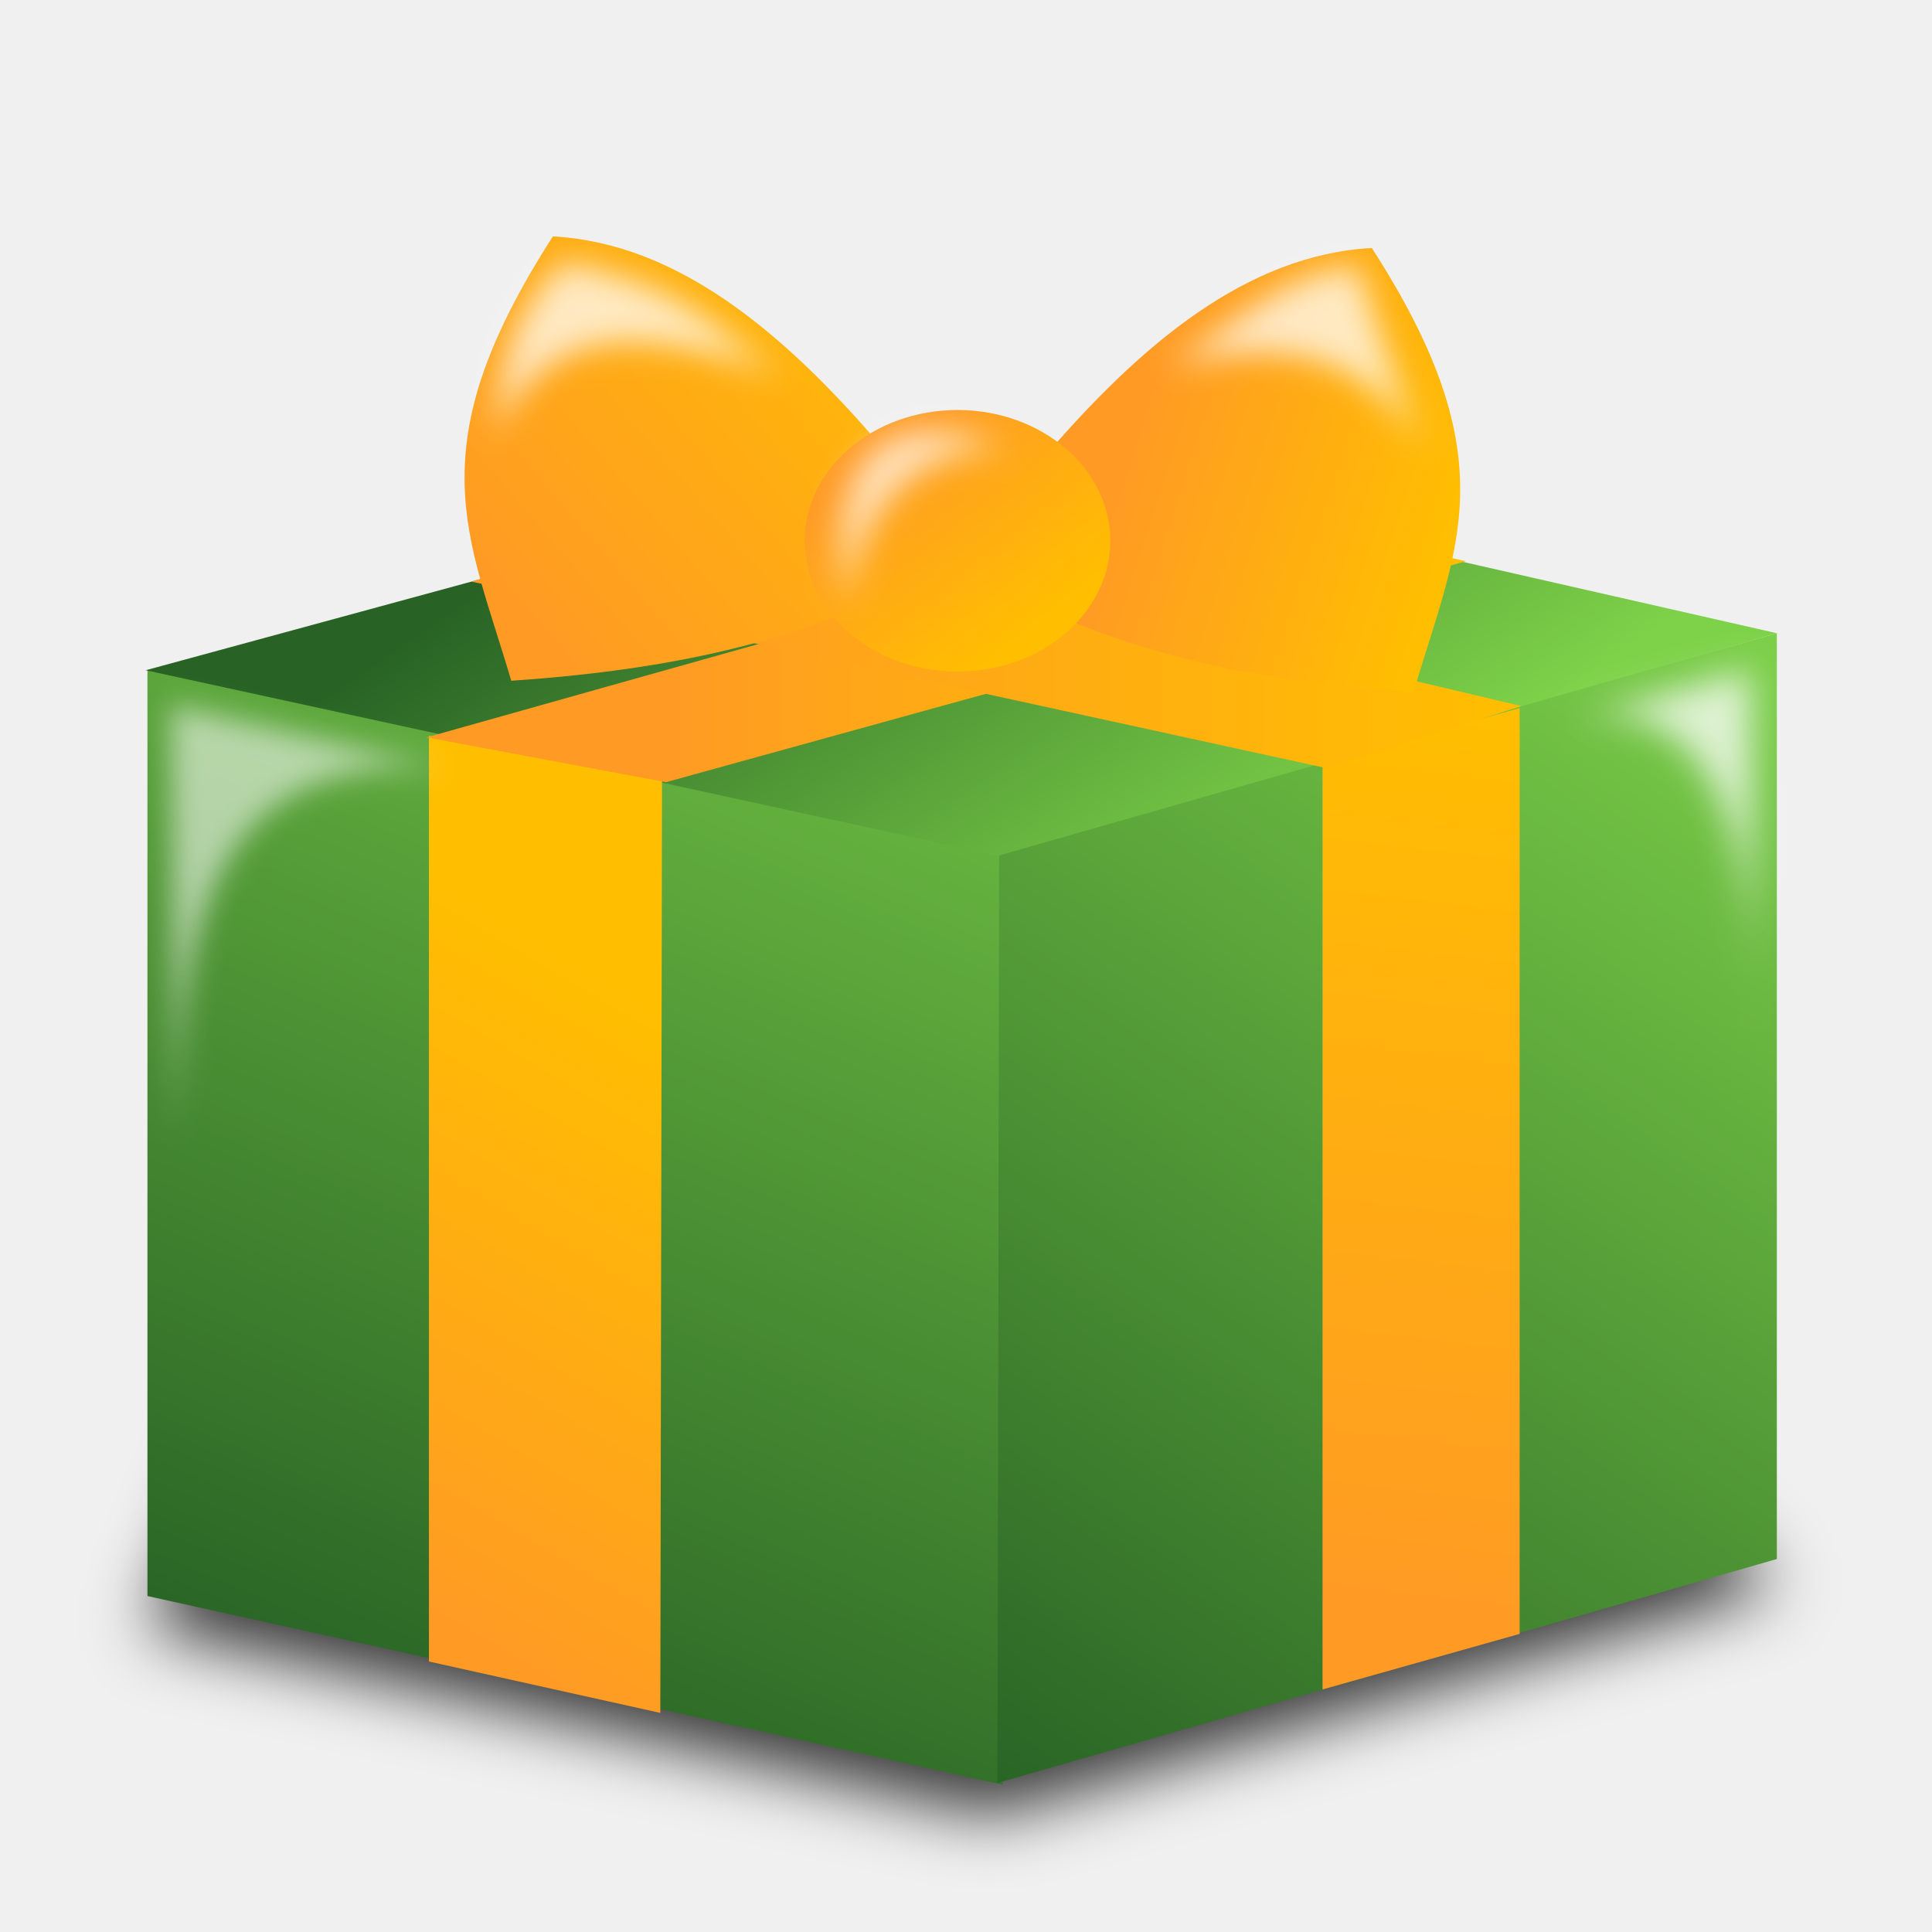
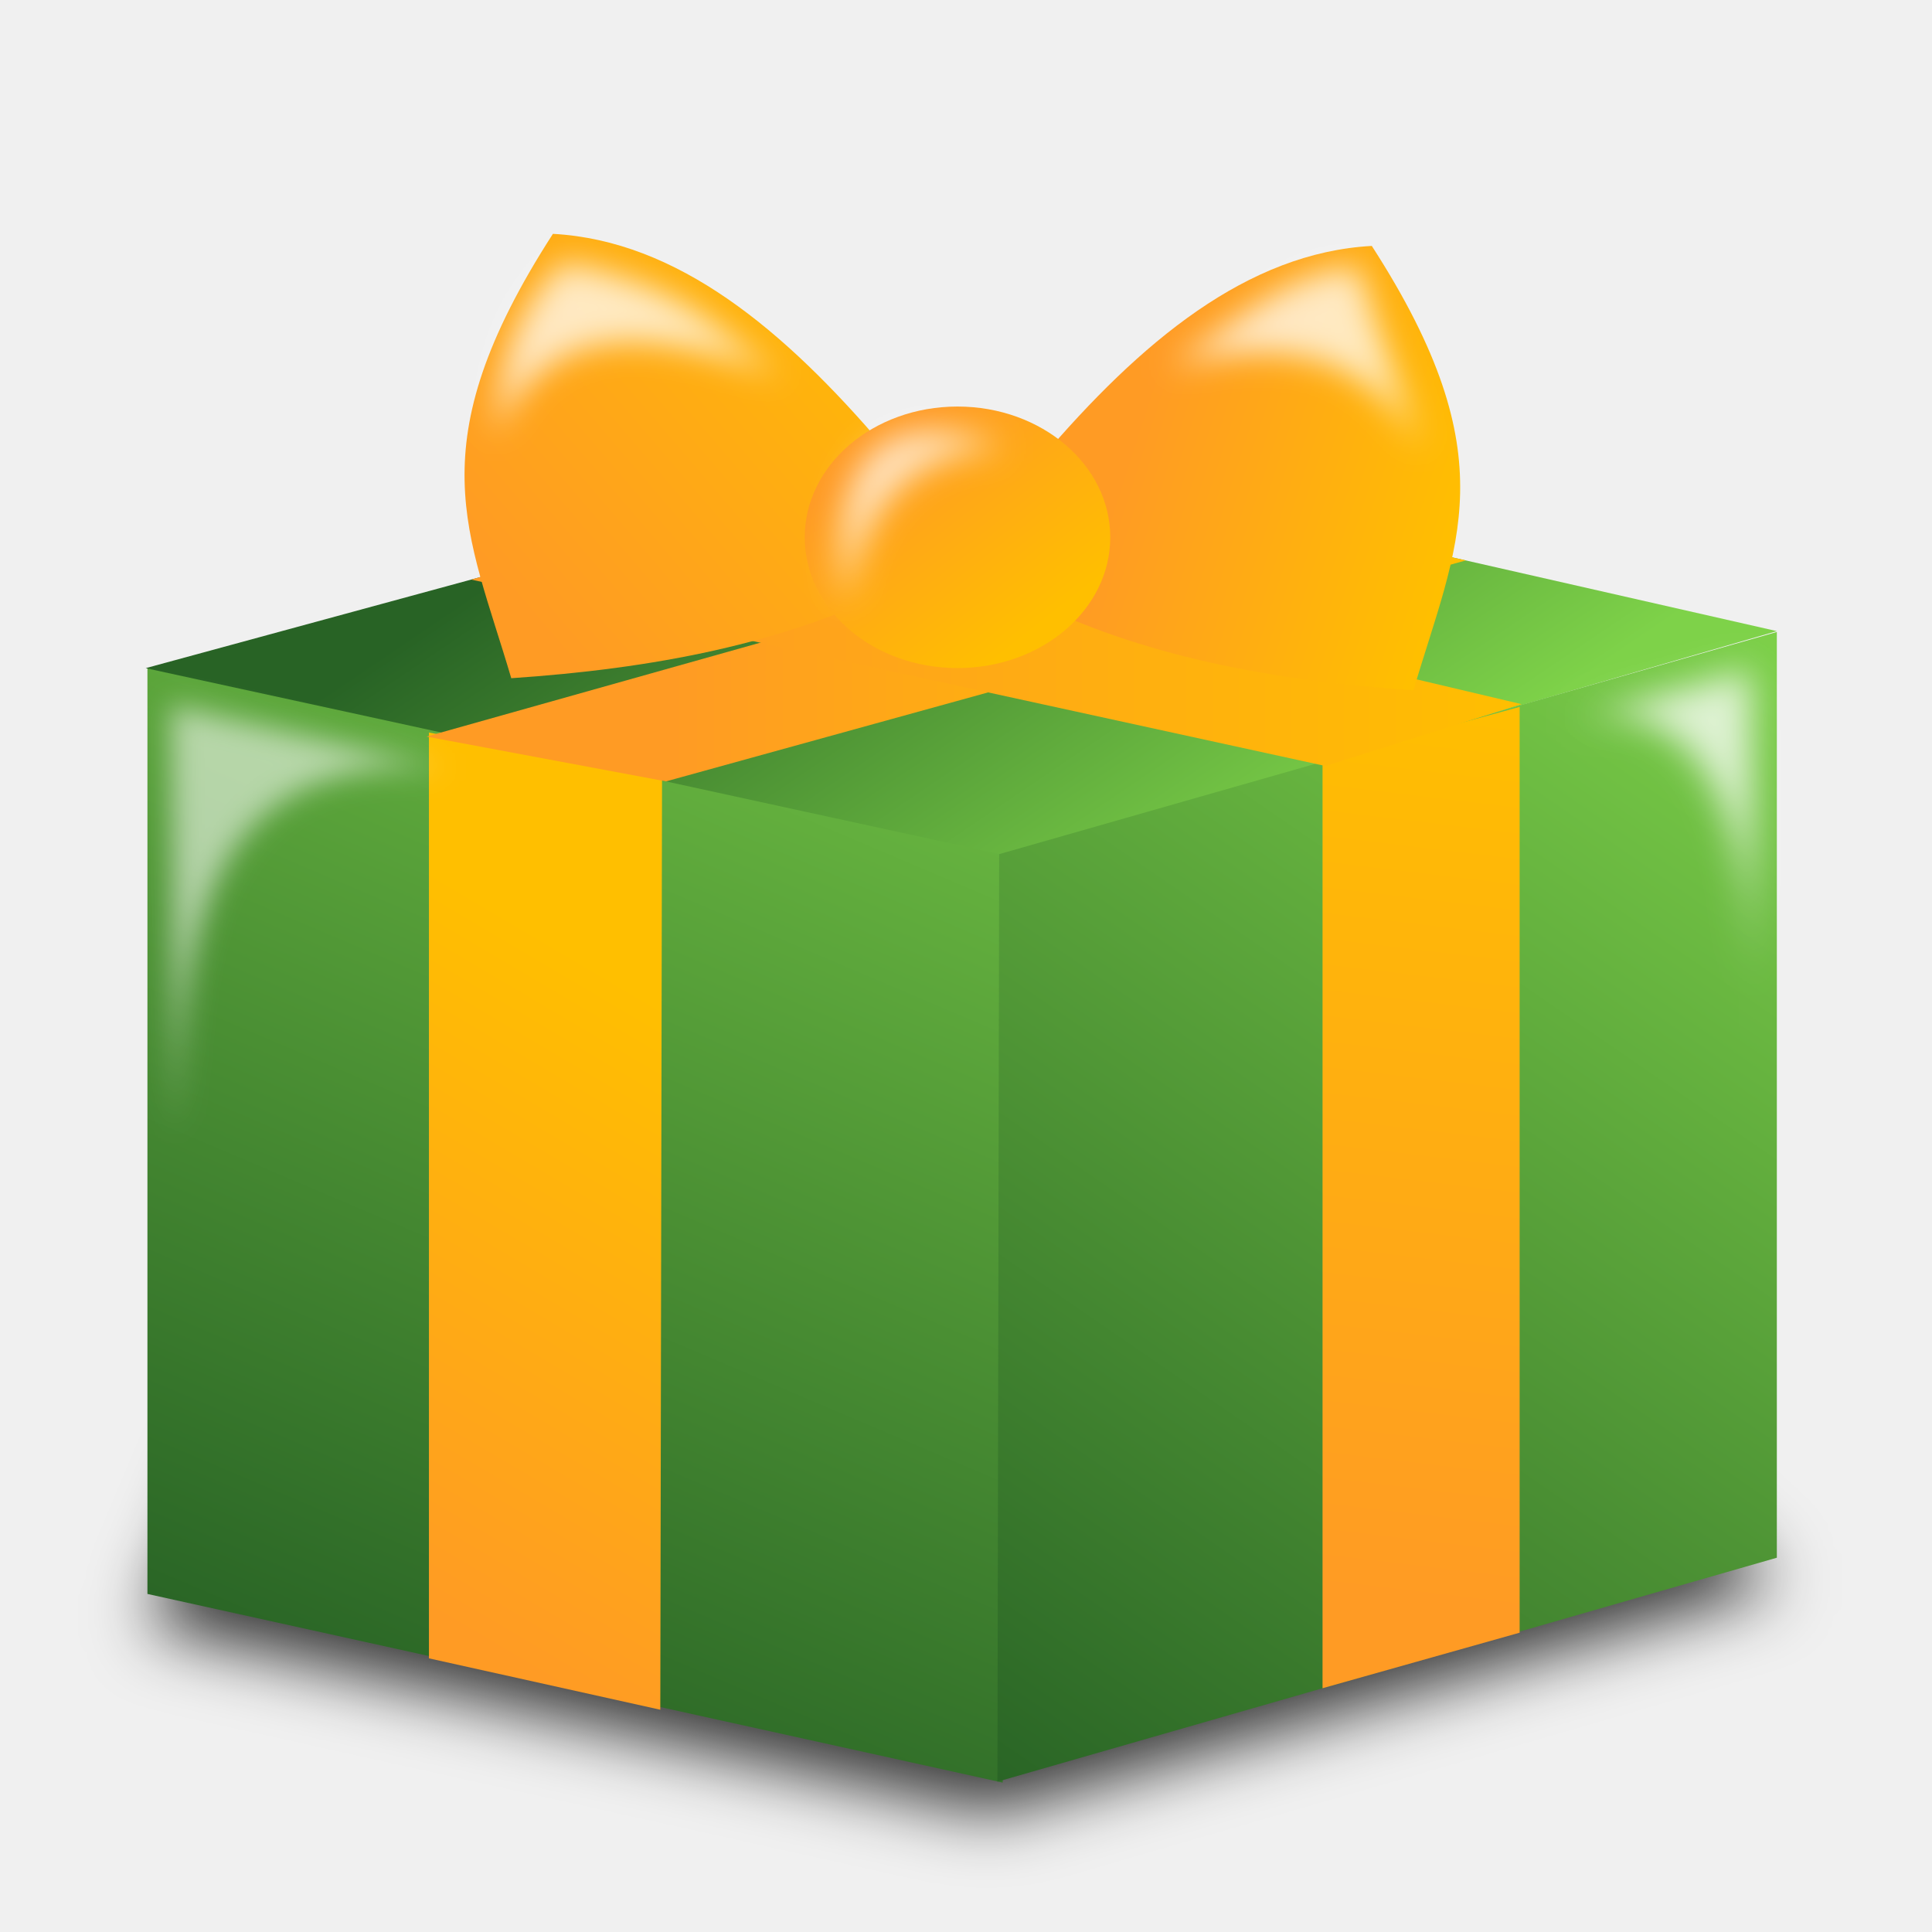
- <svg xmlns="http://www.w3.org/2000/svg" xmlns:xlink="http://www.w3.org/1999/xlink" width="48" height="48" id="svg2" version="1.1">
+ <svg xmlns="http://www.w3.org/2000/svg" xmlns:xlink="http://www.w3.org/1999/xlink" id="svg2" viewBox="0 0 48 48" version="1.1">
  <defs id="defs4">
    <linearGradient id="linearGradient3649">
-       <stop style="stop-color:#ff9b24;stop-opacity:1;" offset="0" id="stop3651" />
-       <stop style="stop-color:#ffbf00;stop-opacity:1;" offset="1" id="stop3653" />
+       <stop id="stop3651" style="stop-color:#ff9b24" offset="0" />
+       <stop id="stop3653" style="stop-color:#ffbf00" offset="1" />
    </linearGradient>
    <linearGradient id="linearGradient2855">
-       <stop style="stop-color:#286325;stop-opacity:1;" offset="0" id="stop2857" />
-       <stop style="stop-color:#7ed249;stop-opacity:1;" offset="1" id="stop2859" />
+       <stop id="stop2857" style="stop-color:#286325" offset="0" />
+       <stop id="stop2859" style="stop-color:#7ed249" offset="1" />
    </linearGradient>
-     <linearGradient xlink:href="#linearGradient2855" id="linearGradient2861" x1="17.375" y1="9.5" x2="27.875" y2="25" gradientUnits="userSpaceOnUse" gradientTransform="matrix(0.9200399,0,0,0.9200399,1.823277,1006.294)" />
-     <linearGradient xlink:href="#linearGradient2855" id="linearGradient2863" x1="4.625" y1="43.125" x2="20.25" y2="6.375" gradientUnits="userSpaceOnUse" gradientTransform="matrix(0.9200399,0,0,0.9200399,1.823277,1006.294)" />
-     <linearGradient xlink:href="#linearGradient2855" id="linearGradient2865" x1="24.5" y1="1050.862" x2="46.5" y2="1018.862" gradientUnits="userSpaceOnUse" gradientTransform="matrix(0.9200399,0,0,0.9200399,1.823277,82.24063)" />
-     <linearGradient xlink:href="#linearGradient3649" id="linearGradient3655" x1="35.75" y1="1044.05" x2="38.688" y2="1019.385" gradientUnits="userSpaceOnUse" gradientTransform="matrix(0.9200399,0,0,0.9200399,1.363257,83.62069)" />
-     <linearGradient xlink:href="#linearGradient3649" id="linearGradient3657" x1="9.601" y1="1044.105" x2="18.459" y2="1029.105" gradientUnits="userSpaceOnUse" gradientTransform="matrix(0.9200399,0,0,0.9200399,1.363257,83.62069)" />
-     <linearGradient xlink:href="#linearGradient3649" id="linearGradient3667" x1="14.64" y1="1017.965" x2="40.106" y2="1017.964" gradientUnits="userSpaceOnUse" gradientTransform="matrix(0.9200399,0,0,0.9200399,1.363257,83.62069)" />
-     <linearGradient xlink:href="#linearGradient3649" id="linearGradient3669" gradientUnits="userSpaceOnUse" gradientTransform="matrix(0.9200399,0,0,0.9200399,1.823277,1006.294)" x1="16.138" y1="15.367" x2="32.825" y2="15.367" />
-     <linearGradient xlink:href="#linearGradient3649" id="linearGradient3685" x1="11.875" y1="1019.05" x2="23.324" y2="1009.237" gradientUnits="userSpaceOnUse" gradientTransform="matrix(0.9200399,0,0,0.9200399,1.363257,81.23687)" />
-     <linearGradient xlink:href="#linearGradient3649" id="linearGradient3687" x1="22.25" y1="10.906" x2="26.188" y2="15.906" gradientUnits="userSpaceOnUse" />
-     <linearGradient xlink:href="#linearGradient3649" id="linearGradient3689" x1="29.75" y1="8.875" x2="38.449" y2="11.688" gradientUnits="userSpaceOnUse" gradientTransform="matrix(0.9200399,0,0,0.9200399,1.363257,1005.29)" />
-     <filter id="filter3704" x="-0.124" width="1.247" y="-0.08" height="1.159">
-       <feGaussianBlur stdDeviation="0.355" id="feGaussianBlur3706" />
+     <linearGradient id="linearGradient2861" y2="25" xlink:href="#linearGradient2855" gradientUnits="userSpaceOnUse" x2="27.875" gradientTransform="matrix(.92004 0 0 .92004 1.8233 1006.3)" y1="9.5" x1="17.375" />
+     <linearGradient id="linearGradient2863" y2="6.375" xlink:href="#linearGradient2855" gradientUnits="userSpaceOnUse" x2="20.25" gradientTransform="matrix(.92004 0 0 .92004 1.8233 1006.3)" y1="43.125" x1="4.625" />
+     <linearGradient id="linearGradient2865" y2="1018.9" xlink:href="#linearGradient2855" gradientUnits="userSpaceOnUse" x2="46.5" gradientTransform="matrix(.92004 0 0 .92004 1.8233 82.241)" y1="1050.9" x1="24.5" />
+     <linearGradient id="linearGradient3655" y2="1019.4" xlink:href="#linearGradient3649" gradientUnits="userSpaceOnUse" x2="38.688" gradientTransform="matrix(.92004 0 0 .92004 1.3633 83.621)" y1="1044" x1="35.75" />
+     <linearGradient id="linearGradient3657" y2="1029.1" xlink:href="#linearGradient3649" gradientUnits="userSpaceOnUse" x2="18.458" gradientTransform="matrix(.92004 0 0 .92004 1.3633 83.621)" y1="1044.1" x1="9.601" />
+     <linearGradient id="linearGradient3667" y2="1018" xlink:href="#linearGradient3649" gradientUnits="userSpaceOnUse" x2="40.106" gradientTransform="matrix(.92004 0 0 .92004 1.3633 83.621)" y1="1018" x1="14.64" />
+     <linearGradient id="linearGradient3669" y2="15.367" xlink:href="#linearGradient3649" gradientUnits="userSpaceOnUse" x2="32.825" gradientTransform="matrix(.92004 0 0 .92004 1.8233 1006.3)" y1="15.367" x1="16.138" />
+     <linearGradient id="linearGradient3685" y2="1009.2" xlink:href="#linearGradient3649" gradientUnits="userSpaceOnUse" x2="23.324" gradientTransform="matrix(.92004 0 0 .92004 1.3633 81.237)" y1="1019" x1="11.875" />
+     <linearGradient id="linearGradient3687" y2="15.906" xlink:href="#linearGradient3649" gradientUnits="userSpaceOnUse" x2="26.188" y1="10.906" x1="22.25" />
+     <linearGradient id="linearGradient3689" y2="11.688" xlink:href="#linearGradient3649" gradientUnits="userSpaceOnUse" x2="38.449" gradientTransform="matrix(.92004 0 0 .92004 1.3633 1005.3)" y1="8.875" x1="29.75" />
+     <filter id="filter3704" height="1.159" width="1.247" y="-.08" x="-.124">
+       <feGaussianBlur id="feGaussianBlur3706" stdDeviation="0.355" />
    </filter>
-     <filter id="filter3714" x="-0.21" width="1.421" y="-0.114" height="1.228">
-       <feGaussianBlur stdDeviation="0.438" id="feGaussianBlur3716" />
+     <filter id="filter3714" height="1.228" width="1.421" y="-.114" x="-.21">
+       <feGaussianBlur id="feGaussianBlur3716" stdDeviation="0.438" />
    </filter>
-     <filter id="filter3728" x="-0.236" width="1.472" y="-0.226" height="1.452">
-       <feGaussianBlur stdDeviation="0.404" id="feGaussianBlur3730" />
+     <filter id="filter3728" height="1.452" width="1.472" y="-.226" x="-.236">
+       <feGaussianBlur id="feGaussianBlur3730" stdDeviation="0.404" />
    </filter>
-     <filter id="filter3744" x="-0.133" width="1.266" y="-0.221" height="1.441">
-       <feGaussianBlur stdDeviation="0.402" id="feGaussianBlur3746" />
+     <filter id="filter3744" height="1.441" width="1.266" y="-.221" x="-.133">
+       <feGaussianBlur id="feGaussianBlur3746" stdDeviation="0.402" />
    </filter>
-     <filter id="filter3748" x="-0.151" width="1.303" y="-0.209" height="1.417">
-       <feGaussianBlur stdDeviation="0.402" id="feGaussianBlur3750" />
+     <filter id="filter3748" height="1.417" width="1.303" y="-.209" x="-.151">
+       <feGaussianBlur id="feGaussianBlur3750" stdDeviation="0.402" />
    </filter>
-     <filter id="filter3655" x="-0.05" width="1.1" y="-0.18" height="1.36">
-       <feGaussianBlur stdDeviation="0.845" id="feGaussianBlur3657" />
+     <filter id="filter3655" height="1.361" width="1.1" y="-.18" x="-.05">
+       <feGaussianBlur id="feGaussianBlur3657" stdDeviation="0.845" />
    </filter>
  </defs>
-   <g id="layer1" transform="translate(0,-1004.362)">
-     <path style="color:#000000;fill:#000000;fill-opacity:0.769;stroke:none;stroke-width:1px;marker:none;visibility:visible;display:inline;overflow:visible;filter:url(#filter3655);enable-background:accumulate" d="m 3.698,1044.808 20.931,4.643 19.515,-5.665 -6.138,-5.587 -32.184,1.574 -2.125,5.036 z" id="path2865" />
-     <path style="color:#000000;fill:url(#linearGradient2863);stroke:none;stroke-width:1px;marker:none;visibility:visible;display:inline;overflow:visible;enable-background:accumulate" d="m 3.663,1021.014 2e-6,23.001 21.248,4.687 0.404,-23.333 -21.652,-4.355 z" id="path2841" />
-     <path id="path2845" d="m 3.62,1021.014 20.284,-5.52 20.241,4.6 -19.191,5.564 -21.335,-4.644 z" style="color:#000000;fill:url(#linearGradient2861);fill-opacity:1;stroke:none;stroke-width:1px;marker:none;visibility:visible;display:inline;overflow:visible;enable-background:accumulate" />
-     <path id="path3639" d="m 4.296,1022.107 0.288,21.276 19.378,4.198 0.058,-21.218 -19.723,-4.255 z" style="color:#000000;fill:none;stroke:none;stroke-width:1px;marker:none;visibility:visible;display:inline;overflow:visible;enable-background:accumulate" />
-     <path style="color:#000000;fill:none;stroke:none;stroke-width:1px;marker:none;visibility:visible;display:inline;overflow:visible;enable-background:accumulate" d="m 6.826,1021.072 17.251,-4.715 16.963,3.853 -16.216,4.485 -17.998,-3.623 z" id="path3641" />
-     <path style="color:#000000;fill:none;stroke:none;stroke-width:1px;marker:none;visibility:visible;display:inline;overflow:visible;enable-background:accumulate" d="m 43.455,1021.187 -0.23,21.334 -17.423,4.83 -0.115,-21.046 17.768,-5.118 z" id="path3643" />
-     <path id="path2843" d="m 44.145,1020.094 0,23.001 -19.364,5.564 0.043,-23.044 19.321,-5.52 z" style="color:#000000;fill:url(#linearGradient2865);stroke:none;stroke-width:1px;marker:none;visibility:visible;display:inline;overflow:visible;enable-background:accumulate" />
-     <path id="path3645" d="m 10.657,1022.641 0,23.001 5.748,1.277 0.043,-23.175 -5.791,-1.103 z" style="color:#000000;fill:url(#linearGradient3657);fill-opacity:1;stroke:none;stroke-width:1px;marker:none;visibility:visible;display:inline;overflow:visible;enable-background:accumulate" />
-     <path style="color:#000000;fill:url(#linearGradient3655);fill-opacity:1;stroke:none;stroke-width:1px;marker:none;visibility:visible;display:inline;overflow:visible;enable-background:accumulate" d="m 32.858,1023.292 0,23.044 4.897,-1.38 0,-23.001 -4.897,1.336 z" id="path3647" />
-     <path style="color:#000000;fill:#ffffff;stroke:none;stroke-width:1px;stroke-linecap:butt;stroke-linejoin:miter;stroke-miterlimit:4;stroke-opacity:1;stroke-dasharray:none;stroke-dashoffset:0;marker:none;visibility:visible;display:inline;overflow:visible;enable-background:accumulate;filter:url(#filter3704);fill-opacity:0.56" d="m 4.331,28.201 c 0,-0.354 -0.088,-10.695 -0.088,-10.695 l 6.894,1.591 c -6.251,-0.488 -6.538,4.299 -6.806,9.104 z" id="path3690" transform="translate(0,1004.362)" />
-     <path style="color:#000000;fill:url(#linearGradient3669);fill-opacity:1;stroke:none;stroke-width:1px;marker:none;visibility:visible;display:inline;overflow:visible;enable-background:accumulate" d="m 10.597,1022.682 20.057,-5.643 5.766,1.266 -19.873,5.49 -5.949,-1.113 z" id="path3663" />
-     <path id="path3675" d="m 13.633,1022.56 17.251,-4.715 2.546,0.576 -15.928,4.543 -3.868,-0.404 z" style="color:#000000;fill:none;stroke:none;stroke-width:1px;marker:none;visibility:visible;display:inline;overflow:visible;enable-background:accumulate" />
-     <path style="color:#000000;fill:url(#linearGradient3667);fill-opacity:1;stroke:none;stroke-width:1px;marker:none;visibility:visible;display:inline;overflow:visible;enable-background:accumulate" d="m 11.707,1018.81 5.855,-1.689 20.241,4.784 -4.873,1.536 -21.222,-4.631 z" id="path3665" />
-     <path style="color:#000000;fill:none;stroke:none;stroke-width:1px;marker:none;visibility:visible;display:inline;overflow:visible;enable-background:accumulate" d="m 11.577,1023.791 0,21.218 4.124,0.816 0,-21.276 -4.124,-0.758 z" id="path3671" />
-     <path id="path3673" d="m 33.778,1024.097 0.23,21.103 3.057,-0.934 -0.23,-21.103 -3.057,0.934 z" style="color:#000000;fill:none;stroke:none;stroke-width:1px;marker:none;visibility:visible;display:inline;overflow:visible;enable-background:accumulate" />
-     <path id="path3677" d="m 14.298,1018.656 3.666,-0.615 16.963,3.795 -2.459,0.558 -18.171,-3.738 z" style="color:#000000;fill:none;stroke:none;stroke-width:1px;marker:none;visibility:visible;display:inline;overflow:visible;enable-background:accumulate" />
-     <path id="path3683" d="m 21.96,1015.525 c -2.485,-2.915 -5.128,-5.12 -8.223,-5.29 -3.403,5.275 -2.103,7.412 -1.035,11.04 3.486,-0.235 6.785,-0.843 9.66,-2.3 l -0.403,-3.45 z" style="color:#000000;fill:url(#linearGradient3685);stroke:none;stroke-width:1px;marker:none;visibility:visible;display:inline;overflow:visible;enable-background:accumulate" />
-     <path style="color:#000000;fill:url(#linearGradient3689);stroke:none;stroke-width:1px;marker:none;visibility:visible;display:inline;overflow:visible;enable-background:accumulate" d="m 25.859,1015.813 c 2.485,-2.915 5.128,-5.12 8.223,-5.29 3.403,5.276 2.103,7.412 1.035,11.04 -3.486,-0.235 -6.785,-0.843 -9.66,-2.3 l 0.403,-3.45 z" id="path3681" />
-     <path style="fill:url(#linearGradient3687);fill-rule:evenodd;stroke:none" id="path3679" d="m 28.062,13.531 c 0,1.95 -1.847,3.531 -4.125,3.531 -2.278,0 -4.125,-1.581 -4.125,-3.531 0,-1.95 1.847,-3.531 4.125,-3.531 2.278,0 4.125,1.581 4.125,3.531 z" transform="matrix(0.9200399,0,0,0.9200399,1.765774,1005.348)" />
-     <path style="color:#000000;fill:#ffffff;stroke:none;stroke-width:1px;stroke-linecap:butt;stroke-linejoin:miter;stroke-miterlimit:4;stroke-opacity:1;stroke-dasharray:none;stroke-dashoffset:0;marker:none;visibility:visible;display:inline;overflow:visible;enable-background:accumulate;filter:url(#filter3714);fill-opacity:0.757" d="m 38.625,18 4.875,-1.375 0.125,9.25 c 0.018,-6.331 -1.684,-8.878 -5,-7.875 z" id="path3708" transform="translate(0,1004.362)" />
-     <path style="color:#000000;fill:#ffffff;stroke:none;stroke-width:1px;stroke-linecap:butt;stroke-linejoin:miter;stroke-miterlimit:4;stroke-opacity:1;stroke-dasharray:none;stroke-dashoffset:0;marker:none;visibility:visible;display:inline;overflow:visible;enable-background:accumulate;filter:url(#filter3728);fill-opacity:0.72" d="m 25,11.125 c -2.114,0.043 -3.552,1.167 -4,3.875 0,0 -1.125,-5.875 4,-3.875 z" id="path3718" transform="translate(0,1004.362)" />
-     <path style="color:#000000;fill:#ffffff;stroke:none;stroke-width:1px;stroke-linecap:butt;stroke-linejoin:miter;stroke-miterlimit:4;stroke-opacity:1;stroke-dasharray:none;stroke-dashoffset:0;marker:none;visibility:visible;display:inline;overflow:visible;enable-background:accumulate;filter:url(#filter3744);fill-opacity:0.737" d="M 12.25,10.875 C 12.448,9.417 12.515,7.958 14,6.5 c 3.414,0.695 3.879,1.881 5.5,2.875 C 16.462,8.259 13.643,7.714 12.25,10.875 z" id="path3732" transform="translate(0,1004.362)" />
-     <path style="color:#000000;fill:#ffffff;stroke:none;stroke-width:1px;stroke-linecap:butt;stroke-linejoin:miter;stroke-miterlimit:4;stroke-opacity:1;stroke-dasharray:none;stroke-dashoffset:0;marker:none;visibility:visible;display:inline;overflow:visible;enable-background:accumulate;filter:url(#filter3748);fill-opacity:0.737" d="m 29,9.125 c 1.542,-0.956 2.907,-2.447 4.75,-2.5 C 34.513,9.052 34.936,10.117 35.375,11.25 34.279,9.219 32.423,8.164 29,9.125 z" id="path3734" transform="translate(0,1004.362)" />
+   <g id="layer1" transform="translate(0 -1004.4)">
+     <path id="path2865" style="fill-opacity:.769;color:#000000;filter:url(#filter3655);fill:#000000" d="m3.698 1044.8 20.931 4.643 19.515-5.665-6.138-5.587-32.184 1.574-2.125 5.036z" />
+     <path id="path2841" style="color:#000000;fill:url(#linearGradient2863)" d="m3.663 1021 0 23.001 21.248 4.687 0.404-23.333-21.652-4.355z" />
+     <path id="path2845" style="color:#000000;fill:url(#linearGradient2861)" d="m3.62 1021 20.284-5.52 20.241 4.6-19.191 5.564-21.335-4.644z" />
+     <path id="path3639" style="color:#000000;fill:none" d="m4.296 1022.1 0.288 21.276 19.378 4.198 0.058-21.218-19.723-4.255z" />
+     <path id="path3641" style="color:#000000;fill:none" d="m6.826 1021.1 17.251-4.715 16.963 3.853-16.216 4.485-17.998-3.623z" />
+     <path id="path3643" style="color:#000000;fill:none" d="m43.455 1021.2-0.23 21.334-17.423 4.83-0.115-21.046 17.768-5.118z" />
+     <path id="path2843" style="color:#000000;fill:url(#linearGradient2865)" d="m44.145 1020.1v23.001l-19.364 5.564 0.043-23.044 19.321-5.52z" />
+     <path id="path3645" style="color:#000000;fill:url(#linearGradient3657)" d="m10.657 1022.6v23.001l5.748 1.277 0.043-23.175-5.791-1.103z" />
+     <path id="path3647" style="color:#000000;fill:url(#linearGradient3655)" d="m32.858 1023.3v23.044l4.897-1.38v-23.001l-4.897 1.336z" />
+     <path id="path3690" style="fill-opacity:.56;color:#000000;filter:url(#filter3704);fill:#ffffff" transform="translate(0 1004.4)" d="m4.331 28.201c0-0.354-0.088-10.695-0.088-10.695l6.894 1.591c-6.251-0.488-6.538 4.299-6.806 9.104z" />
+     <path id="path3663" style="color:#000000;fill:url(#linearGradient3669)" d="m10.597 1022.7 20.057-5.643 5.766 1.266-19.873 5.49-5.949-1.113z" />
+     <path id="path3675" style="color:#000000;fill:none" d="m13.633 1022.6 17.251-4.715 2.546 0.576-15.928 4.543-3.868-0.404z" />
+     <path id="path3665" style="color:#000000;fill:url(#linearGradient3667)" d="m11.707 1018.8 5.855-1.689 20.241 4.784-4.873 1.536-21.222-4.631z" />
+     <path id="path3671" style="color:#000000;fill:none" d="m11.577 1023.8v21.218l4.124 0.816v-21.276l-4.124-0.758z" />
+     <path id="path3673" style="color:#000000;fill:none" d="m33.778 1024.1 0.23 21.103 3.057-0.934-0.23-21.103-3.057 0.934z" />
+     <path id="path3677" style="color:#000000;fill:none" d="m14.298 1018.7 3.666-0.615 16.963 3.795-2.458 0.558-18.171-3.738z" />
+     <path id="path3683" style="color:#000000;fill:url(#linearGradient3685)" d="m21.96 1015.5c-2.485-2.915-5.128-5.12-8.223-5.29-3.403 5.275-2.103 7.412-1.035 11.04 3.486-0.235 6.785-0.843 9.66-2.3l-0.403-3.45z" />
+     <path id="path3681" style="color:#000000;fill:url(#linearGradient3689)" d="m25.859 1015.8c2.485-2.915 5.128-5.12 8.223-5.29 3.403 5.276 2.103 7.412 1.035 11.04-3.486-0.235-6.785-0.843-9.66-2.3l0.403-3.45z" />
+     <path id="path3679" style="fill-rule:evenodd;fill:url(#linearGradient3687)" d="m28.062 13.531c0 1.95-1.847 3.531-4.125 3.531s-4.125-1.581-4.125-3.531c0-1.95 1.847-3.531 4.125-3.531s4.125 1.581 4.125 3.531z" transform="matrix(.92004 0 0 .92004 1.7658 1005.3)" />
+     <path id="path3708" style="fill-opacity:.757;color:#000000;filter:url(#filter3714);fill:#ffffff" transform="translate(0 1004.4)" d="m38.625 18 4.875-1.375 0.125 9.25c0.018-6.33-1.684-8.878-5-7.875z" />
+     <path id="path3718" style="fill-opacity:.72;color:#000000;filter:url(#filter3728);fill:#ffffff" transform="translate(0 1004.4)" d="m25 11.125c-2.114 0.043-3.552 1.167-4 3.875 0 0-1.125-5.875 4-3.875z" />
+     <path id="path3732" style="fill-opacity:.737;color:#000000;filter:url(#filter3744);fill:#ffffff" transform="translate(0 1004.4)" d="m12.25 10.875c0.198-1.458 0.265-2.917 1.75-4.375 3.414 0.695 3.879 1.881 5.5 2.875-3.038-1.116-5.857-1.661-7.25 1.5z" />
+     <path id="path3734" style="fill-opacity:.737;color:#000000;filter:url(#filter3748);fill:#ffffff" transform="translate(0 1004.4)" d="m29 9.125c1.542-0.956 2.907-2.447 4.75-2.5 0.763 2.427 1.186 3.492 1.625 4.625-1.096-2.031-2.952-3.086-6.375-2.125z" />
  </g>
</svg>
